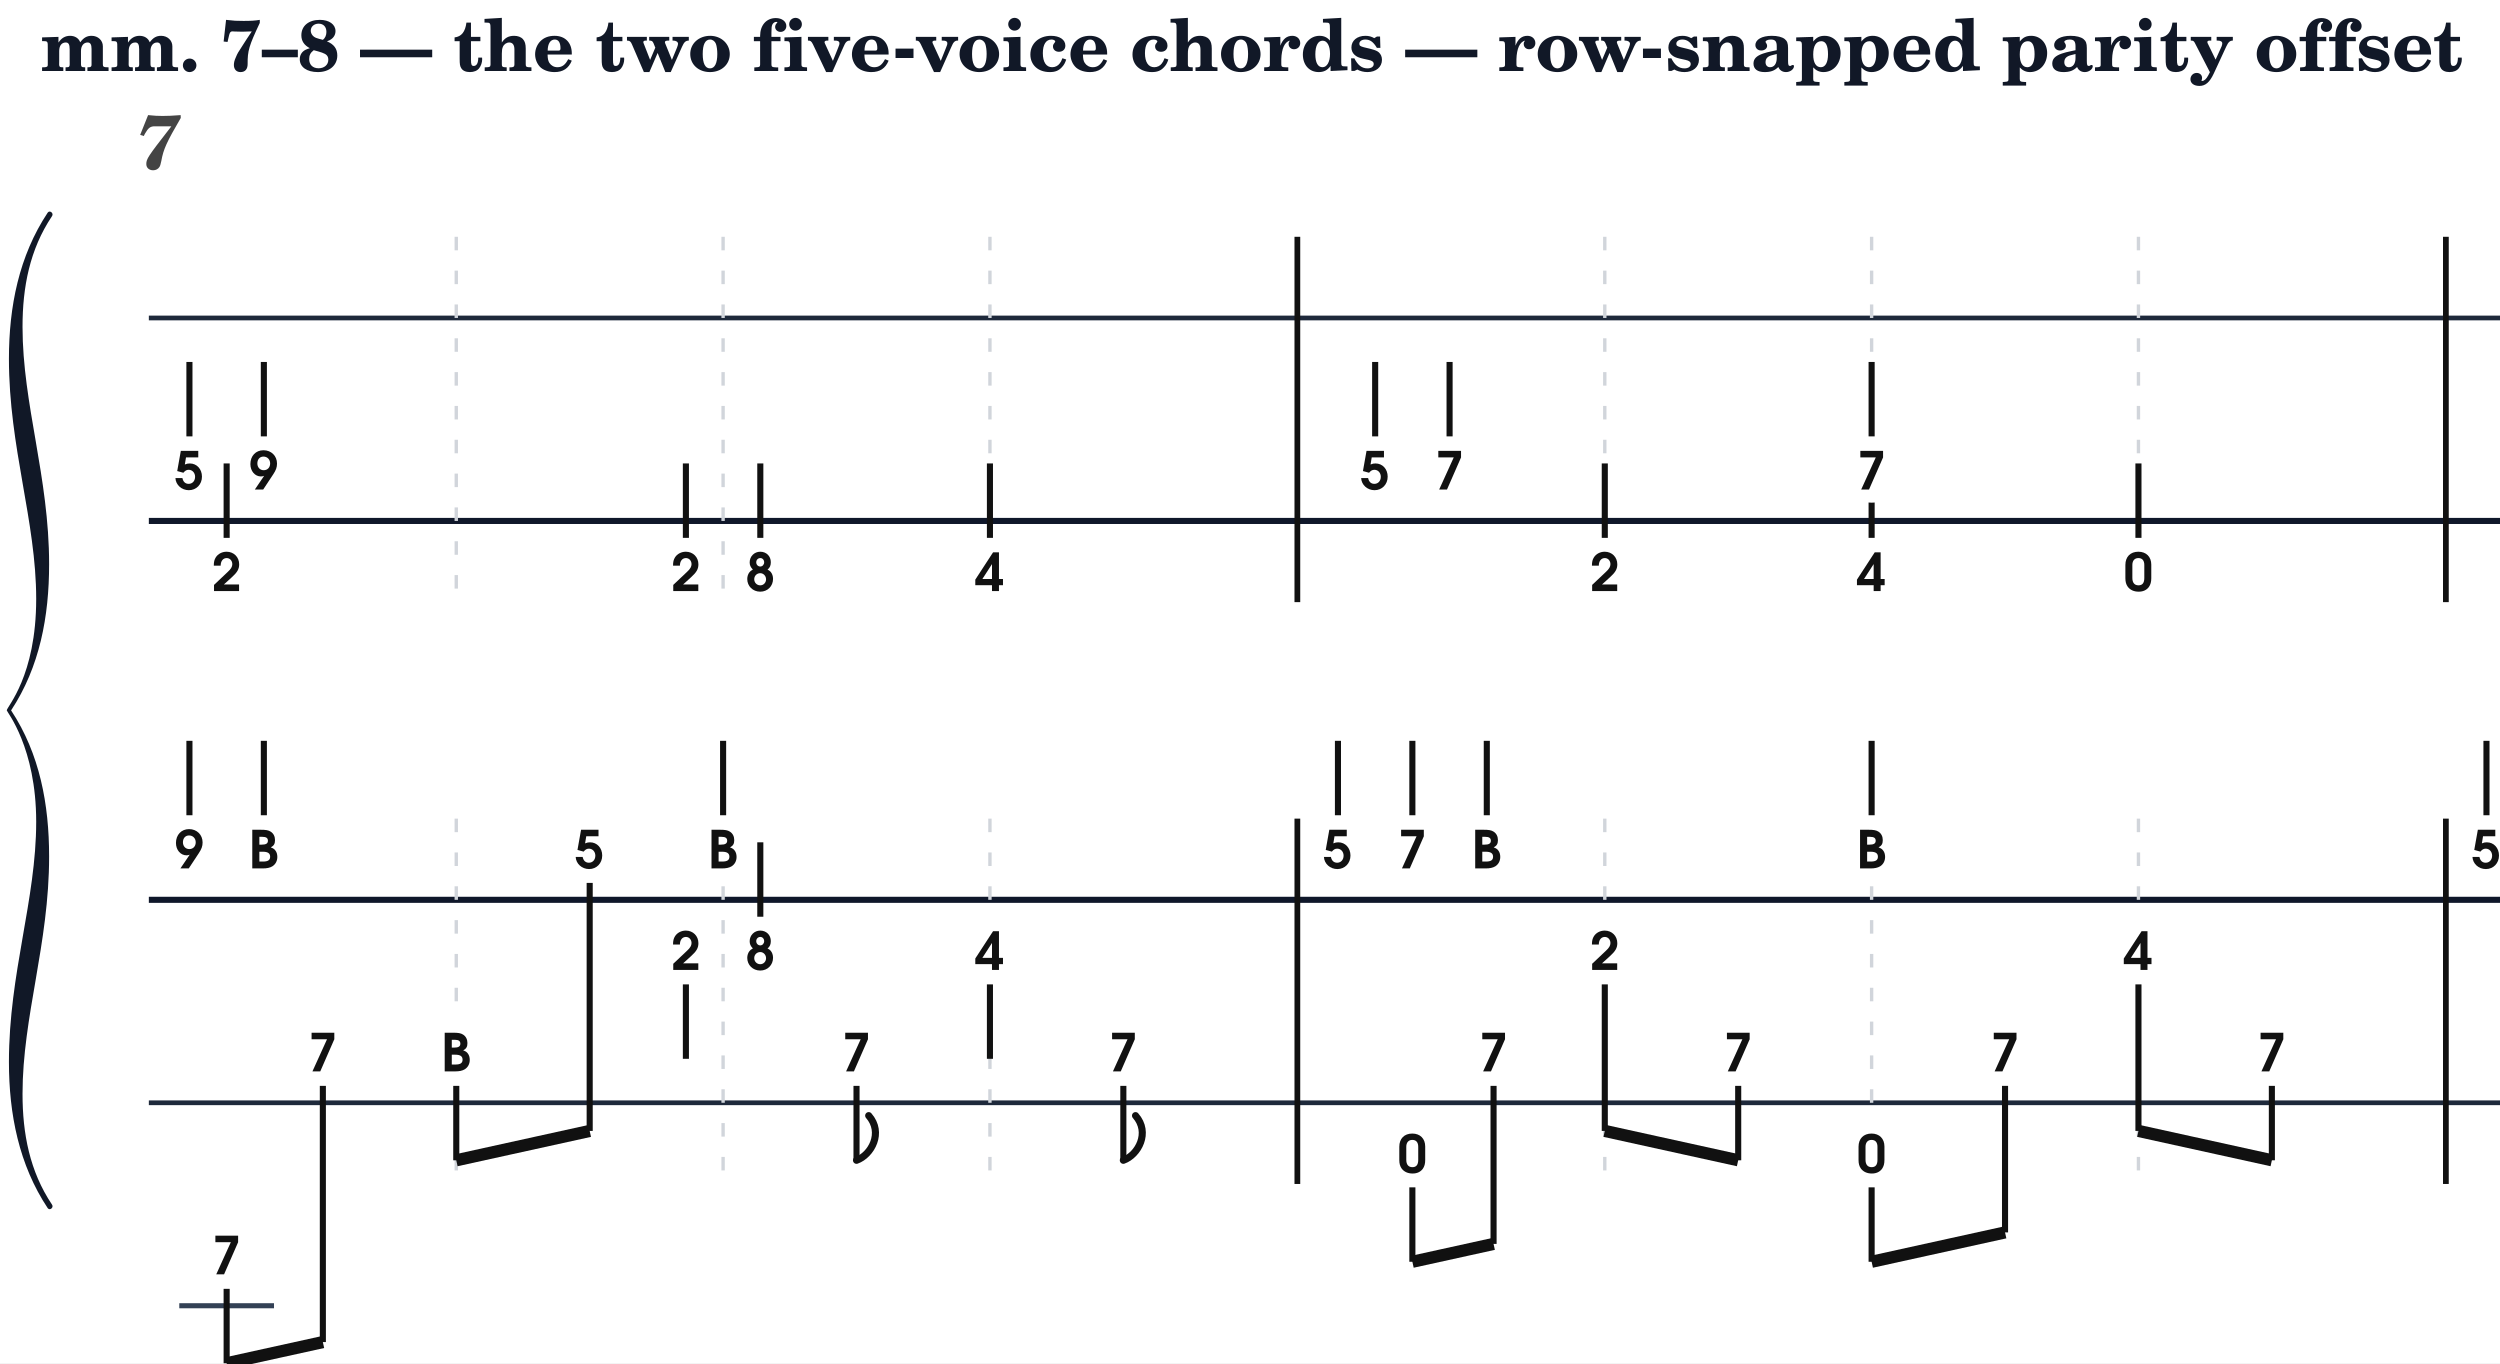
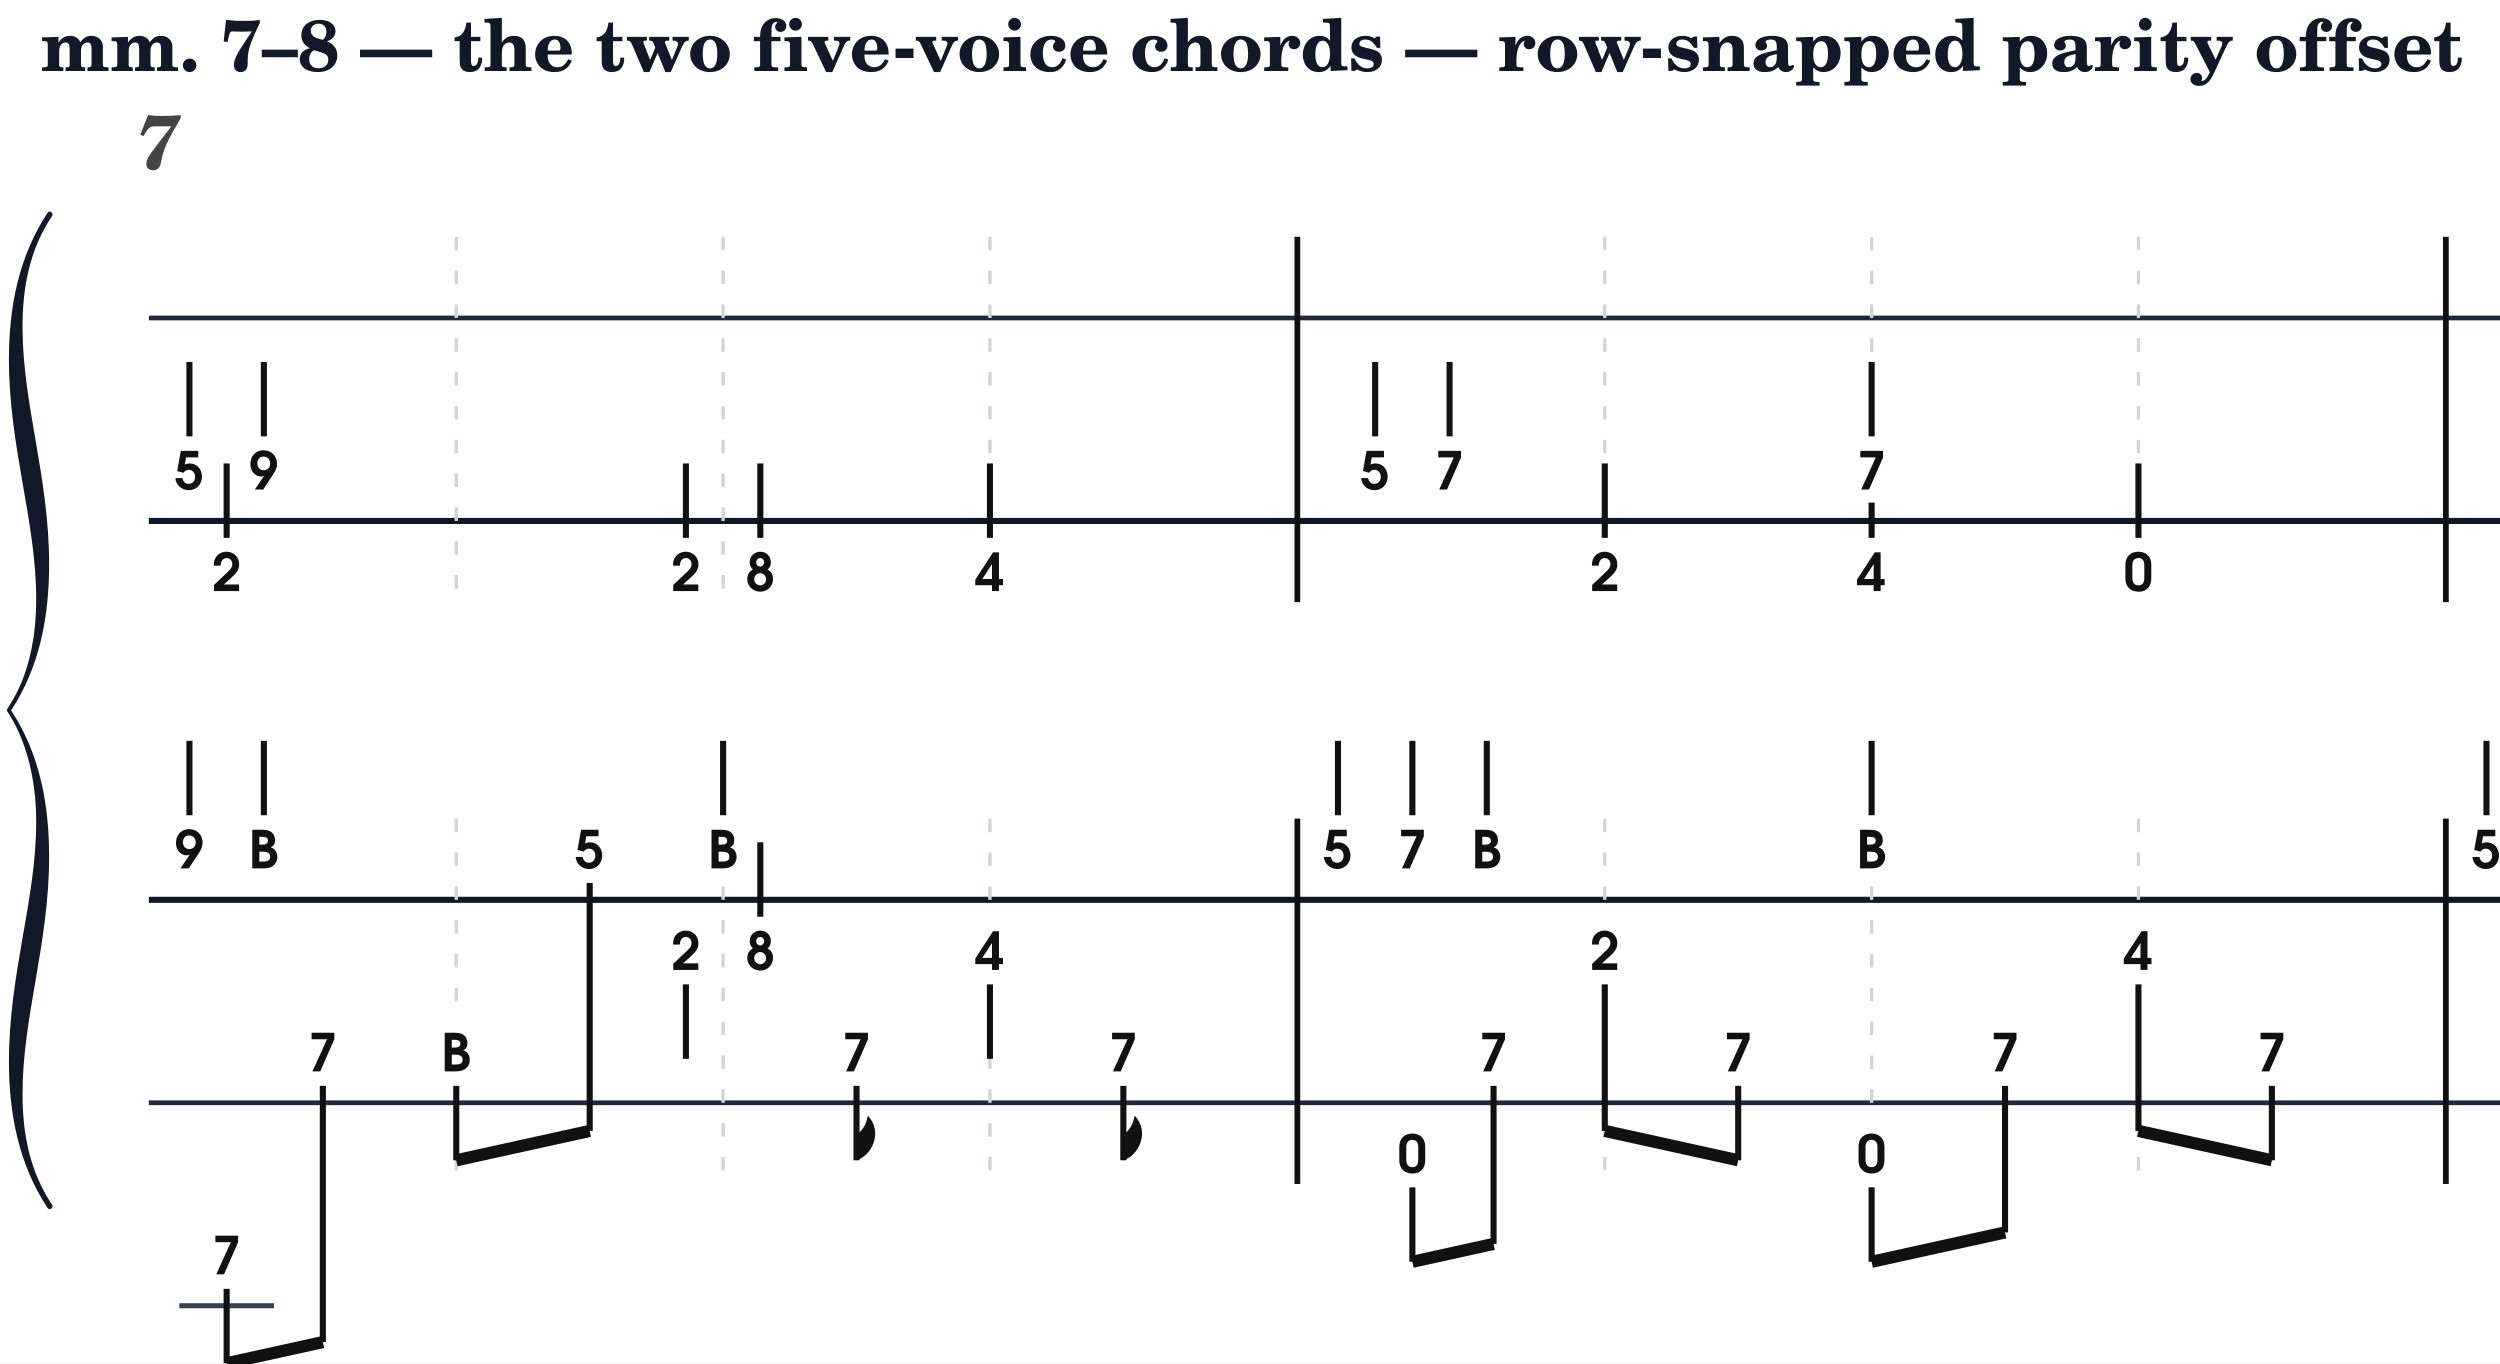
<svg xmlns="http://www.w3.org/2000/svg" viewBox="28.00 536.26 369.52 201.50" width="369.52pt" height="201.50pt" style="background:#FFFFFF;">
  <defs>
    <style>
      .janko-title { font-family: "Century Schoolbook", "Baskerville", "Liberation Serif", "DejaVu Serif", "Times New Roman", Georgia, serif; font-weight: 600; font-size: 11pt; letter-spacing: 0.3px; fill: #111111; }
      .janko-subtitle { font-family: "Century Schoolbook", "Baskerville", "Liberation Serif", "DejaVu Serif", "Times New Roman", Georgia, serif; font-style: italic; font-size: 8.5pt; fill: #333333; }
      .janko-meta { font-family: "Century Schoolbook", "Baskerville", "Liberation Serif", "DejaVu Serif", "Times New Roman", Georgia, serif; font-style: italic; font-size: 8pt; fill: #222222; }
      .janko-measure-num { font-family: "Century Schoolbook", "Baskerville", "Liberation Serif", "DejaVu Serif", "Times New Roman", Georgia, serif; font-style: italic; font-size: 8.5pt; fill: #444444; font-weight: bold; }
      .janko-octave-label { font-family: "DejaVu Sans Mono", monospace; font-size: 7.5pt; font-weight: bold; fill: #6B7280; }
      .janko-hand-label { font-family: "Century Schoolbook", "Baskerville", "Liberation Serif", "DejaVu Serif", "Times New Roman", Georgia, serif; font-style: italic; font-size: 8pt; fill: #555555; }
      .janko-ts-num { font-family: "Century Schoolbook", "Baskerville", "Liberation Serif", "DejaVu Serif", "Times New Roman", Georgia, serif; font-weight: bold; font-size: 14pt; fill: #111111; text-anchor: middle; }
      .janko-caption { font-family: "Century Schoolbook", "Baskerville", "Liberation Serif", "DejaVu Serif", "Times New Roman", Georgia, serif; font-weight: 600; font-size: 8pt; fill: #111827; }
      .janko-caption-sub { font-family: "Century Schoolbook", "Baskerville", "Liberation Serif", "DejaVu Serif", "Times New Roman", Georgia, serif; font-style: italic; font-size: 7.5pt; fill: #4B5563; }
      .janko-digit { font-family: "URW Gothic", "Century Gothic", "ITC Avant Garde Gothic", "Avant Garde", sans-serif; text-anchor: middle; font-weight: bold; }
    </style>
  </defs>
  <rect x="28.00" y="536.26" width="369.52" height="201.50" fill="#FFFFFF" />
  <text x="34.00" y="546.76" class="janko-caption" font-size="7.00pt">mm. 7–8 — the two five-voice chords — row-snapped parity offset</text>
  <g class="janko-crop-body">
    <g id="system-3">
      <text class="janko-measure-num" x="48.00" y="561.26">7</text>
      <path class="janko-accolade" d="M 33.35 657.73 C 33.35 646.71, 29.00 641.47, 29.00 641.26 C 29.00 640.73, 33.35 636.23, 33.35 624.79 C 33.35 613.24, 29.32 602.44, 29.32 589.29 C 29.32 581.59, 30.80 574.10, 35.05 567.69 C 35.36 567.26, 36.00 567.79, 35.68 568.22 C 32.39 573.14, 31.33 578.70, 31.33 584.58 C 31.33 596.03, 35.26 606.72, 35.26 619.66 C 35.26 627.36, 33.88 634.84, 29.64 641.26 C 33.88 647.68, 35.26 655.16, 35.26 662.86 C 35.26 675.80, 31.33 686.49, 31.33 697.94 C 31.33 703.82, 32.39 709.38, 35.68 714.30 C 36.00 714.73, 35.36 715.26, 35.05 714.83 C 30.80 708.42, 29.32 700.93, 29.32 693.23 C 29.32 680.08, 33.35 669.28, 33.35 657.73 Z" fill="#111827" />
      <g class="janko-staff-lines">
        <line x1="50.00" y1="583.26" x2="559.28" y2="583.26" stroke="#1E293B" stroke-width="0.70" />
        <line x1="50.00" y1="699.26" x2="559.28" y2="699.26" stroke="#1E293B" stroke-width="0.70" />
        <line x1="50.00" y1="613.26" x2="559.28" y2="613.26" stroke="#0F172A" stroke-width="0.90" />
        <line x1="50.00" y1="669.26" x2="559.28" y2="669.26" stroke="#0F172A" stroke-width="0.90" />
      </g>
      <g class="janko-beat-grid">
        <line class="janko-beat-line" x1="95.44" y1="571.26" x2="95.44" y2="625.26" stroke="#D1D5DB" stroke-width="0.50" stroke-dasharray="2,3" />
        <line class="janko-beat-line" x1="95.44" y1="657.26" x2="95.44" y2="711.26" stroke="#D1D5DB" stroke-width="0.50" stroke-dasharray="2,3" />
        <line class="janko-beat-line" x1="134.88" y1="571.26" x2="134.88" y2="625.26" stroke="#D1D5DB" stroke-width="0.50" stroke-dasharray="2,3" />
        <line class="janko-beat-line" x1="134.88" y1="657.26" x2="134.88" y2="711.26" stroke="#D1D5DB" stroke-width="0.50" stroke-dasharray="2,3" />
        <line class="janko-beat-line" x1="174.32" y1="571.26" x2="174.32" y2="625.26" stroke="#D1D5DB" stroke-width="0.50" stroke-dasharray="2,3" />
        <line class="janko-beat-line" x1="174.32" y1="657.26" x2="174.32" y2="711.26" stroke="#D1D5DB" stroke-width="0.50" stroke-dasharray="2,3" />
        <line class="janko-beat-line" x1="265.20" y1="571.26" x2="265.20" y2="625.26" stroke="#D1D5DB" stroke-width="0.50" stroke-dasharray="2,3" />
        <line class="janko-beat-line" x1="265.20" y1="657.26" x2="265.20" y2="711.26" stroke="#D1D5DB" stroke-width="0.50" stroke-dasharray="2,3" />
        <line class="janko-beat-line" x1="304.64" y1="571.26" x2="304.64" y2="625.26" stroke="#D1D5DB" stroke-width="0.50" stroke-dasharray="2,3" />
        <line class="janko-beat-line" x1="304.64" y1="657.26" x2="304.64" y2="711.26" stroke="#D1D5DB" stroke-width="0.50" stroke-dasharray="2,3" />
        <line class="janko-beat-line" x1="344.08" y1="571.26" x2="344.08" y2="625.26" stroke="#D1D5DB" stroke-width="0.50" stroke-dasharray="2,3" />
        <line class="janko-beat-line" x1="344.08" y1="657.26" x2="344.08" y2="711.26" stroke="#D1D5DB" stroke-width="0.50" stroke-dasharray="2,3" />
        <line class="janko-beat-line" x1="434.96" y1="571.26" x2="434.96" y2="625.26" stroke="#D1D5DB" stroke-width="0.50" stroke-dasharray="2,3" />
        <line class="janko-beat-line" x1="434.96" y1="657.26" x2="434.96" y2="711.26" stroke="#D1D5DB" stroke-width="0.50" stroke-dasharray="2,3" />
        <line class="janko-beat-line" x1="474.40" y1="571.26" x2="474.40" y2="625.26" stroke="#D1D5DB" stroke-width="0.50" stroke-dasharray="2,3" />
        <line class="janko-beat-line" x1="474.40" y1="657.26" x2="474.40" y2="711.26" stroke="#D1D5DB" stroke-width="0.50" stroke-dasharray="2,3" />
        <line class="janko-beat-line" x1="513.84" y1="571.26" x2="513.84" y2="625.26" stroke="#D1D5DB" stroke-width="0.50" stroke-dasharray="2,3" />
        <line class="janko-beat-line" x1="513.84" y1="657.26" x2="513.84" y2="711.26" stroke="#D1D5DB" stroke-width="0.50" stroke-dasharray="2,3" />
      </g>
      <g class="janko-barlines">
        <line class="janko-barline" x1="219.76" y1="571.26" x2="219.76" y2="625.26" stroke="#111111" stroke-width="0.85" />
        <line class="janko-barline" x1="219.76" y1="657.26" x2="219.76" y2="711.26" stroke="#111111" stroke-width="0.85" />
        <line class="janko-barline" x1="389.52" y1="571.26" x2="389.52" y2="625.26" stroke="#111111" stroke-width="0.85" />
        <line class="janko-barline" x1="389.52" y1="657.26" x2="389.52" y2="711.26" stroke="#111111" stroke-width="0.85" />
        <line class="janko-barline" x1="559.28" y1="571.26" x2="559.28" y2="625.26" stroke="#111111" stroke-width="1.05" />
        <line class="janko-barline" x1="559.28" y1="657.26" x2="559.28" y2="711.26" stroke="#111111" stroke-width="1.05" />
      </g>
      <g class="janko-notes">
        <g class="janko-ledger-layer">
          <line class="janko-ledger" x1="54.50" y1="729.26" x2="68.50" y2="729.26" stroke="#334155" stroke-width="0.75" />
        </g>
        <g class="janko-beam-group">
          <line class="janko-stem" x1="61.50" y1="726.76" x2="61.50" y2="737.76" stroke="#111111" stroke-width="0.90" />
          <line class="janko-stem" x1="75.72" y1="696.76" x2="75.72" y2="734.63" stroke="#111111" stroke-width="0.90" />
          <line class="janko-beam" x1="61.50" y1="737.76" x2="75.72" y2="734.63" stroke="#111111" stroke-width="1.80" stroke-linecap="butt" />
        </g>
        <g class="janko-beam-group">
          <line class="janko-stem" x1="95.44" y1="696.76" x2="95.44" y2="707.76" stroke="#111111" stroke-width="0.90" />
          <line class="janko-stem" x1="115.16" y1="666.76" x2="115.16" y2="703.42" stroke="#111111" stroke-width="0.90" />
          <line class="janko-beam" x1="95.44" y1="707.76" x2="115.16" y2="703.42" stroke="#111111" stroke-width="1.80" stroke-linecap="butt" />
        </g>
        <g class="janko-beam-group">
          <line class="janko-stem" x1="236.76" y1="711.76" x2="236.76" y2="722.76" stroke="#111111" stroke-width="0.90" />
          <line class="janko-stem" x1="248.76" y1="696.76" x2="248.76" y2="720.12" stroke="#111111" stroke-width="0.90" />
          <line class="janko-beam" x1="236.76" y1="722.76" x2="248.76" y2="720.12" stroke="#111111" stroke-width="1.80" stroke-linecap="butt" />
        </g>
        <g class="janko-beam-group">
          <line class="janko-stem" x1="265.20" y1="681.76" x2="265.20" y2="703.42" stroke="#111111" stroke-width="0.90" />
          <line class="janko-stem" x1="284.92" y1="696.76" x2="284.92" y2="707.76" stroke="#111111" stroke-width="0.90" />
          <line class="janko-beam" x1="265.20" y1="703.42" x2="284.92" y2="707.76" stroke="#111111" stroke-width="1.80" stroke-linecap="butt" />
        </g>
        <g class="janko-beam-group">
          <line class="janko-stem" x1="304.64" y1="711.76" x2="304.64" y2="722.76" stroke="#111111" stroke-width="0.90" />
          <line class="janko-stem" x1="324.36" y1="696.76" x2="324.36" y2="718.42" stroke="#111111" stroke-width="0.90" />
          <line class="janko-beam" x1="304.64" y1="722.76" x2="324.36" y2="718.42" stroke="#111111" stroke-width="1.80" stroke-linecap="butt" />
        </g>
        <g class="janko-beam-group">
          <line class="janko-stem" x1="344.08" y1="681.76" x2="344.08" y2="703.42" stroke="#111111" stroke-width="0.90" />
          <line class="janko-stem" x1="363.80" y1="696.76" x2="363.80" y2="707.76" stroke="#111111" stroke-width="0.90" />
          <line class="janko-beam" x1="344.08" y1="703.42" x2="363.80" y2="707.76" stroke="#111111" stroke-width="1.80" stroke-linecap="butt" />
        </g>
        <g class="janko-beam-group">
          <line class="janko-stem" x1="406.52" y1="711.76" x2="406.52" y2="722.76" stroke="#111111" stroke-width="0.90" />
          <line class="janko-stem" x1="418.52" y1="696.76" x2="418.52" y2="720.12" stroke="#111111" stroke-width="0.90" />
          <line class="janko-beam" x1="406.52" y1="722.76" x2="418.52" y2="720.12" stroke="#111111" stroke-width="1.80" stroke-linecap="butt" />
        </g>
        <g class="janko-beam-group">
          <line class="janko-stem" x1="434.96" y1="681.76" x2="434.96" y2="703.42" stroke="#111111" stroke-width="0.90" />
          <line class="janko-stem" x1="454.68" y1="696.76" x2="454.68" y2="707.76" stroke="#111111" stroke-width="0.90" />
          <line class="janko-beam" x1="434.96" y1="703.42" x2="454.68" y2="707.76" stroke="#111111" stroke-width="1.80" stroke-linecap="butt" />
        </g>
        <g class="janko-beam-group">
          <line class="janko-stem" x1="474.40" y1="711.76" x2="474.40" y2="722.76" stroke="#111111" stroke-width="0.90" />
          <line class="janko-stem" x1="494.12" y1="696.76" x2="494.12" y2="718.42" stroke="#111111" stroke-width="0.90" />
          <line class="janko-beam" x1="474.40" y1="722.76" x2="494.12" y2="718.42" stroke="#111111" stroke-width="1.80" stroke-linecap="butt" />
        </g>
        <g class="janko-beam-group">
          <line class="janko-stem" x1="513.84" y1="666.76" x2="513.84" y2="703.42" stroke="#111111" stroke-width="0.90" />
          <line class="janko-stem" x1="533.56" y1="696.76" x2="533.56" y2="707.76" stroke="#111111" stroke-width="0.90" />
          <line class="janko-beam" x1="513.84" y1="703.42" x2="533.56" y2="707.76" stroke="#111111" stroke-width="1.80" stroke-linecap="butt" />
        </g>
        <line class="janko-stem" x1="61.50" y1="615.76" x2="61.50" y2="604.76" stroke="#111111" stroke-width="0.90" />
        <line class="janko-stem" x1="56.00" y1="600.76" x2="56.00" y2="589.76" stroke="#111111" stroke-width="0.90" />
        <line class="janko-stem" x1="56.00" y1="656.76" x2="56.00" y2="645.76" stroke="#111111" stroke-width="0.90" />
        <line class="janko-stem" x1="67.00" y1="600.76" x2="67.00" y2="589.76" stroke="#111111" stroke-width="0.90" />
        <line class="janko-stem" x1="67.00" y1="656.76" x2="67.00" y2="645.76" stroke="#111111" stroke-width="0.90" />
        <line class="janko-stem" x1="129.38" y1="681.76" x2="129.38" y2="692.76" stroke="#111111" stroke-width="0.90" />
        <line class="janko-stem" x1="129.38" y1="615.76" x2="129.38" y2="604.76" stroke="#111111" stroke-width="0.90" />
        <line class="janko-stem" x1="140.38" y1="671.76" x2="140.38" y2="660.76" stroke="#111111" stroke-width="0.90" />
        <line class="janko-stem" x1="140.38" y1="615.76" x2="140.38" y2="604.76" stroke="#111111" stroke-width="0.90" />
        <line class="janko-stem" x1="134.88" y1="656.76" x2="134.88" y2="645.76" stroke="#111111" stroke-width="0.90" />
        <line class="janko-stem" x1="154.60" y1="696.76" x2="154.60" y2="707.76" stroke="#111111" stroke-width="0.90" />
-         <path class="janko-flag" data-stem-x="154.60" data-flag-index="1" d="M 154.60 707.76 C 156.80 706.97 158.60 703.67 156.40 701.16" fill="none" stroke="#111111" stroke-width="1.05" stroke-linecap="round" />
+         <path class="janko-flag" data-stem-x="154.60" data-flag-index="1" d="M 154.60 707.76 C 156.80 707.10 158.60 703.67 156.28 701.16 C 155.80 703.40 155.16 703.14 154.60 704.33 Z" fill="#111111" stroke="none" data-subdivision-style="classical-urtext" />
        <line class="janko-stem" x1="174.32" y1="681.76" x2="174.32" y2="692.76" stroke="#111111" stroke-width="0.90" />
        <line class="janko-stem" x1="174.32" y1="615.76" x2="174.32" y2="604.76" stroke="#111111" stroke-width="0.90" />
        <line class="janko-stem" x1="194.04" y1="696.76" x2="194.04" y2="707.76" stroke="#111111" stroke-width="0.90" />
-         <path class="janko-flag" data-stem-x="194.04" data-flag-index="1" d="M 194.04 707.76 C 196.24 706.97 198.04 703.67 195.84 701.16" fill="none" stroke="#111111" stroke-width="1.05" stroke-linecap="round" />
+         <path class="janko-flag" data-stem-x="194.04" data-flag-index="1" d="M 194.04 707.76 C 196.24 707.10 198.04 703.67 195.72 701.16 C 195.24 703.40 194.60 703.14 194.04 704.33 Z" fill="#111111" stroke="none" data-subdivision-style="classical-urtext" />
        <line class="janko-stem" x1="225.76" y1="656.76" x2="225.76" y2="645.76" stroke="#111111" stroke-width="0.90" />
        <line class="janko-stem" x1="231.26" y1="600.76" x2="231.26" y2="589.76" stroke="#111111" stroke-width="0.90" />
        <line class="janko-stem" x1="236.76" y1="656.76" x2="236.76" y2="645.76" stroke="#111111" stroke-width="0.90" />
        <line class="janko-stem" x1="242.26" y1="600.76" x2="242.26" y2="589.76" stroke="#111111" stroke-width="0.90" />
        <line class="janko-stem" x1="247.76" y1="656.76" x2="247.76" y2="645.76" stroke="#111111" stroke-width="0.90" />
        <line class="janko-stem" x1="265.20" y1="615.76" x2="265.20" y2="604.76" stroke="#111111" stroke-width="0.90" />
        <line class="janko-stem" x1="304.64" y1="615.76" x2="304.64" y2="604.76" stroke="#111111" stroke-width="0.90" />
        <line class="janko-stem" x1="304.64" y1="600.76" x2="304.64" y2="589.76" stroke="#111111" stroke-width="0.90" />
        <line class="janko-stem" x1="304.64" y1="656.76" x2="304.64" y2="645.76" stroke="#111111" stroke-width="0.90" />
        <line class="janko-stem" x1="344.08" y1="615.76" x2="344.08" y2="604.76" stroke="#111111" stroke-width="0.90" />
        <line class="janko-stem" x1="395.52" y1="656.76" x2="395.52" y2="645.76" stroke="#111111" stroke-width="0.90" />
        <line class="janko-stem" x1="401.02" y1="600.76" x2="401.02" y2="589.76" stroke="#111111" stroke-width="0.90" />
        <line class="janko-stem" x1="406.52" y1="656.76" x2="406.52" y2="645.76" stroke="#111111" stroke-width="0.90" />
        <line class="janko-stem" x1="412.02" y1="600.76" x2="412.02" y2="589.76" stroke="#111111" stroke-width="0.90" />
        <line class="janko-stem" x1="417.52" y1="656.76" x2="417.52" y2="645.76" stroke="#111111" stroke-width="0.90" />
        <line class="janko-stem" x1="513.84" y1="615.76" x2="513.84" y2="604.76" stroke="#111111" stroke-width="0.90" />
        <circle class="janko-knockout" cx="61.50" cy="620.76" r="4.80" fill="#FFFFFF" />
        <text class="janko-digit" x="61.50" y="623.62" font-weight="800" font-size="5.8pt" fill="#111111">2</text>
        <circle class="janko-knockout" cx="56.00" cy="605.76" r="4.80" fill="#FFFFFF" />
        <text class="janko-digit" x="56.00" y="608.62" font-weight="700" font-size="5.8pt" fill="#111111">5</text>
        <circle class="janko-knockout" cx="61.50" cy="721.76" r="4.80" fill="#FFFFFF" />
        <text class="janko-digit" x="61.50" y="724.62" font-weight="700" font-size="5.8pt" fill="#111111">7</text>
        <circle class="janko-knockout" cx="56.00" cy="661.76" r="4.80" fill="#FFFFFF" />
        <text class="janko-digit" x="56.00" y="664.62" font-weight="700" font-size="5.8pt" fill="#111111">9</text>
        <circle class="janko-knockout" cx="67.00" cy="605.76" r="4.80" fill="#FFFFFF" />
        <text class="janko-digit" x="67.00" y="608.62" font-weight="700" font-size="5.8pt" fill="#111111">9</text>
        <circle class="janko-knockout" cx="67.00" cy="661.76" r="4.80" fill="#FFFFFF" />
        <text class="janko-digit" x="67.00" y="664.62" font-weight="700" font-size="5.8pt" fill="#111111">B</text>
        <circle class="janko-knockout" cx="75.72" cy="691.76" r="4.80" fill="#FFFFFF" />
        <text class="janko-digit" x="75.72" y="694.62" font-weight="700" font-size="5.8pt" fill="#111111">7</text>
        <circle class="janko-knockout" cx="95.44" cy="691.76" r="4.80" fill="#FFFFFF" />
        <text class="janko-digit" x="95.44" y="694.62" font-weight="700" font-size="5.8pt" fill="#111111">B</text>
        <circle class="janko-knockout" cx="115.16" cy="661.76" r="4.80" fill="#FFFFFF" />
        <text class="janko-digit" x="115.16" y="664.62" font-weight="700" font-size="5.8pt" fill="#111111">5</text>
        <circle class="janko-knockout" cx="129.38" cy="676.76" r="4.80" fill="#FFFFFF" />
        <text class="janko-digit" x="129.38" y="679.62" font-weight="800" font-size="5.8pt" fill="#111111">2</text>
        <circle class="janko-knockout" cx="129.38" cy="620.76" r="4.80" fill="#FFFFFF" />
        <text class="janko-digit" x="129.38" y="623.62" font-weight="800" font-size="5.8pt" fill="#111111">2</text>
        <circle class="janko-knockout" cx="140.38" cy="676.76" r="4.80" fill="#FFFFFF" />
        <text class="janko-digit" x="140.38" y="679.62" font-weight="800" font-size="5.8pt" fill="#111111">8</text>
        <circle class="janko-knockout" cx="140.38" cy="620.76" r="4.80" fill="#FFFFFF" />
        <text class="janko-digit" x="140.38" y="623.62" font-weight="800" font-size="5.8pt" fill="#111111">8</text>
        <circle class="janko-knockout" cx="134.88" cy="661.76" r="4.80" fill="#FFFFFF" />
        <text class="janko-digit" x="134.88" y="664.62" font-weight="700" font-size="5.8pt" fill="#111111">B</text>
        <circle class="janko-knockout" cx="154.60" cy="691.76" r="4.80" fill="#FFFFFF" />
        <text class="janko-digit" x="154.60" y="694.62" font-weight="700" font-size="5.8pt" fill="#111111">7</text>
        <circle class="janko-knockout" cx="174.32" cy="676.76" r="4.80" fill="#FFFFFF" />
        <text class="janko-digit" x="174.32" y="679.62" font-weight="800" font-size="5.8pt" fill="#111111">4</text>
        <circle class="janko-knockout" cx="174.32" cy="620.76" r="4.80" fill="#FFFFFF" />
        <text class="janko-digit" x="174.32" y="623.62" font-weight="800" font-size="5.8pt" fill="#111111">4</text>
        <circle class="janko-knockout" cx="194.04" cy="691.76" r="4.80" fill="#FFFFFF" />
        <text class="janko-digit" x="194.04" y="694.62" font-weight="700" font-size="5.8pt" fill="#111111">7</text>
        <circle class="janko-knockout" cx="236.76" cy="706.76" r="4.80" fill="#FFFFFF" />
        <text class="janko-digit" x="236.76" y="709.62" font-weight="800" font-size="5.8pt" fill="#111111">0</text>
        <circle class="janko-knockout" cx="225.76" cy="661.76" r="4.80" fill="#FFFFFF" />
        <text class="janko-digit" x="225.76" y="664.62" font-weight="700" font-size="5.8pt" fill="#111111">5</text>
        <circle class="janko-knockout" cx="231.26" cy="605.76" r="4.80" fill="#FFFFFF" />
        <text class="janko-digit" x="231.26" y="608.62" font-weight="700" font-size="5.8pt" fill="#111111">5</text>
        <circle class="janko-knockout" cx="236.76" cy="661.76" r="4.80" fill="#FFFFFF" />
        <text class="janko-digit" x="236.76" y="664.62" font-weight="700" font-size="5.8pt" fill="#111111">7</text>
        <circle class="janko-knockout" cx="242.26" cy="605.76" r="4.80" fill="#FFFFFF" />
        <text class="janko-digit" x="242.26" y="608.62" font-weight="700" font-size="5.8pt" fill="#111111">7</text>
        <circle class="janko-knockout" cx="247.76" cy="661.76" r="4.80" fill="#FFFFFF" />
        <text class="janko-digit" x="247.76" y="664.62" font-weight="700" font-size="5.8pt" fill="#111111">B</text>
        <circle class="janko-knockout" cx="248.76" cy="691.76" r="4.80" fill="#FFFFFF" />
        <text class="janko-digit" x="248.76" y="694.62" font-weight="700" font-size="5.8pt" fill="#111111">7</text>
        <circle class="janko-knockout" cx="265.20" cy="676.76" r="4.80" fill="#FFFFFF" />
        <text class="janko-digit" x="265.20" y="679.62" font-weight="800" font-size="5.8pt" fill="#111111">2</text>
        <circle class="janko-knockout" cx="265.20" cy="620.76" r="4.80" fill="#FFFFFF" />
        <text class="janko-digit" x="265.20" y="623.62" font-weight="800" font-size="5.8pt" fill="#111111">2</text>
        <circle class="janko-knockout" cx="284.92" cy="691.76" r="4.80" fill="#FFFFFF" />
        <text class="janko-digit" x="284.92" y="694.62" font-weight="700" font-size="5.8pt" fill="#111111">7</text>
        <circle class="janko-knockout" cx="304.64" cy="706.76" r="4.80" fill="#FFFFFF" />
        <text class="janko-digit" x="304.64" y="709.62" font-weight="800" font-size="5.8pt" fill="#111111">0</text>
        <circle class="janko-knockout" cx="304.64" cy="620.76" r="4.80" fill="#FFFFFF" />
        <text class="janko-digit" x="304.64" y="623.62" font-weight="800" font-size="5.8pt" fill="#111111">4</text>
        <circle class="janko-knockout" cx="304.64" cy="605.76" r="4.80" fill="#FFFFFF" />
        <text class="janko-digit" x="304.64" y="608.62" font-weight="700" font-size="5.8pt" fill="#111111">7</text>
        <circle class="janko-knockout" cx="304.64" cy="661.76" r="4.80" fill="#FFFFFF" />
        <text class="janko-digit" x="304.64" y="664.62" font-weight="700" font-size="5.8pt" fill="#111111">B</text>
        <circle class="janko-knockout" cx="324.36" cy="691.76" r="4.80" fill="#FFFFFF" />
        <text class="janko-digit" x="324.36" y="694.62" font-weight="700" font-size="5.8pt" fill="#111111">7</text>
        <circle class="janko-knockout" cx="344.08" cy="620.76" r="4.80" fill="#FFFFFF" />
        <text class="janko-digit" x="344.08" y="623.62" font-weight="800" font-size="5.8pt" fill="#111111">0</text>
        <circle class="janko-knockout" cx="344.08" cy="676.76" r="4.80" fill="#FFFFFF" />
        <text class="janko-digit" x="344.08" y="679.62" font-weight="800" font-size="5.8pt" fill="#111111">4</text>
        <circle class="janko-knockout" cx="363.80" cy="691.76" r="4.80" fill="#FFFFFF" />
        <text class="janko-digit" x="363.80" y="694.62" font-weight="700" font-size="5.8pt" fill="#111111">7</text>
        <circle class="janko-knockout" cx="406.52" cy="706.76" r="4.80" fill="#FFFFFF" />
        <text class="janko-digit" x="406.52" y="709.62" font-weight="800" font-size="5.8pt" fill="#111111">0</text>
        <circle class="janko-knockout" cx="395.52" cy="661.76" r="4.80" fill="#FFFFFF" />
        <text class="janko-digit" x="395.52" y="664.62" font-weight="700" font-size="5.8pt" fill="#111111">5</text>
        <circle class="janko-knockout" cx="401.02" cy="605.76" r="4.80" fill="#FFFFFF" />
        <text class="janko-digit" x="401.02" y="608.62" font-weight="700" font-size="5.8pt" fill="#111111">5</text>
        <circle class="janko-knockout" cx="406.52" cy="661.76" r="4.80" fill="#FFFFFF" />
        <text class="janko-digit" x="406.52" y="664.62" font-weight="700" font-size="5.8pt" fill="#111111">7</text>
        <circle class="janko-knockout" cx="412.02" cy="605.76" r="4.80" fill="#FFFFFF" />
        <text class="janko-digit" x="412.02" y="608.62" font-weight="700" font-size="5.8pt" fill="#111111">7</text>
        <circle class="janko-knockout" cx="417.52" cy="661.76" r="4.80" fill="#FFFFFF" />
        <text class="janko-digit" x="417.52" y="664.62" font-weight="700" font-size="5.8pt" fill="#111111">B</text>
        <circle class="janko-knockout" cx="418.52" cy="691.76" r="4.80" fill="#FFFFFF" />
        <text class="janko-digit" x="418.52" y="694.62" font-weight="700" font-size="5.8pt" fill="#111111">7</text>
        <circle class="janko-knockout" cx="434.96" cy="676.76" r="4.80" fill="#FFFFFF" />
        <text class="janko-digit" x="434.96" y="679.62" font-weight="800" font-size="5.8pt" fill="#111111">2</text>
        <circle class="janko-knockout" cx="454.68" cy="691.76" r="4.80" fill="#FFFFFF" />
        <text class="janko-digit" x="454.68" y="694.62" font-weight="700" font-size="5.8pt" fill="#111111">7</text>
        <circle class="janko-knockout" cx="474.40" cy="706.76" r="4.80" fill="#FFFFFF" />
        <text class="janko-digit" x="474.40" y="709.62" font-weight="800" font-size="5.8pt" fill="#111111">0</text>
        <circle class="janko-knockout" cx="494.12" cy="691.76" r="4.80" fill="#FFFFFF" />
        <text class="janko-digit" x="494.12" y="694.62" font-weight="700" font-size="5.8pt" fill="#111111">7</text>
        <circle class="janko-knockout" cx="513.84" cy="620.76" r="4.80" fill="#FFFFFF" />
        <text class="janko-digit" x="513.84" y="623.62" font-weight="800" font-size="5.8pt" fill="#111111">2</text>
        <circle class="janko-knockout" cx="513.84" cy="661.76" r="4.80" fill="#FFFFFF" />
        <text class="janko-digit" x="513.84" y="664.62" font-weight="700" font-size="5.8pt" fill="#111111">5</text>
        <circle class="janko-knockout" cx="533.56" cy="691.76" r="4.80" fill="#FFFFFF" />
        <text class="janko-digit" x="533.56" y="694.62" font-weight="700" font-size="5.8pt" fill="#111111">7</text>
      </g>
    </g>
  </g>
</svg>
